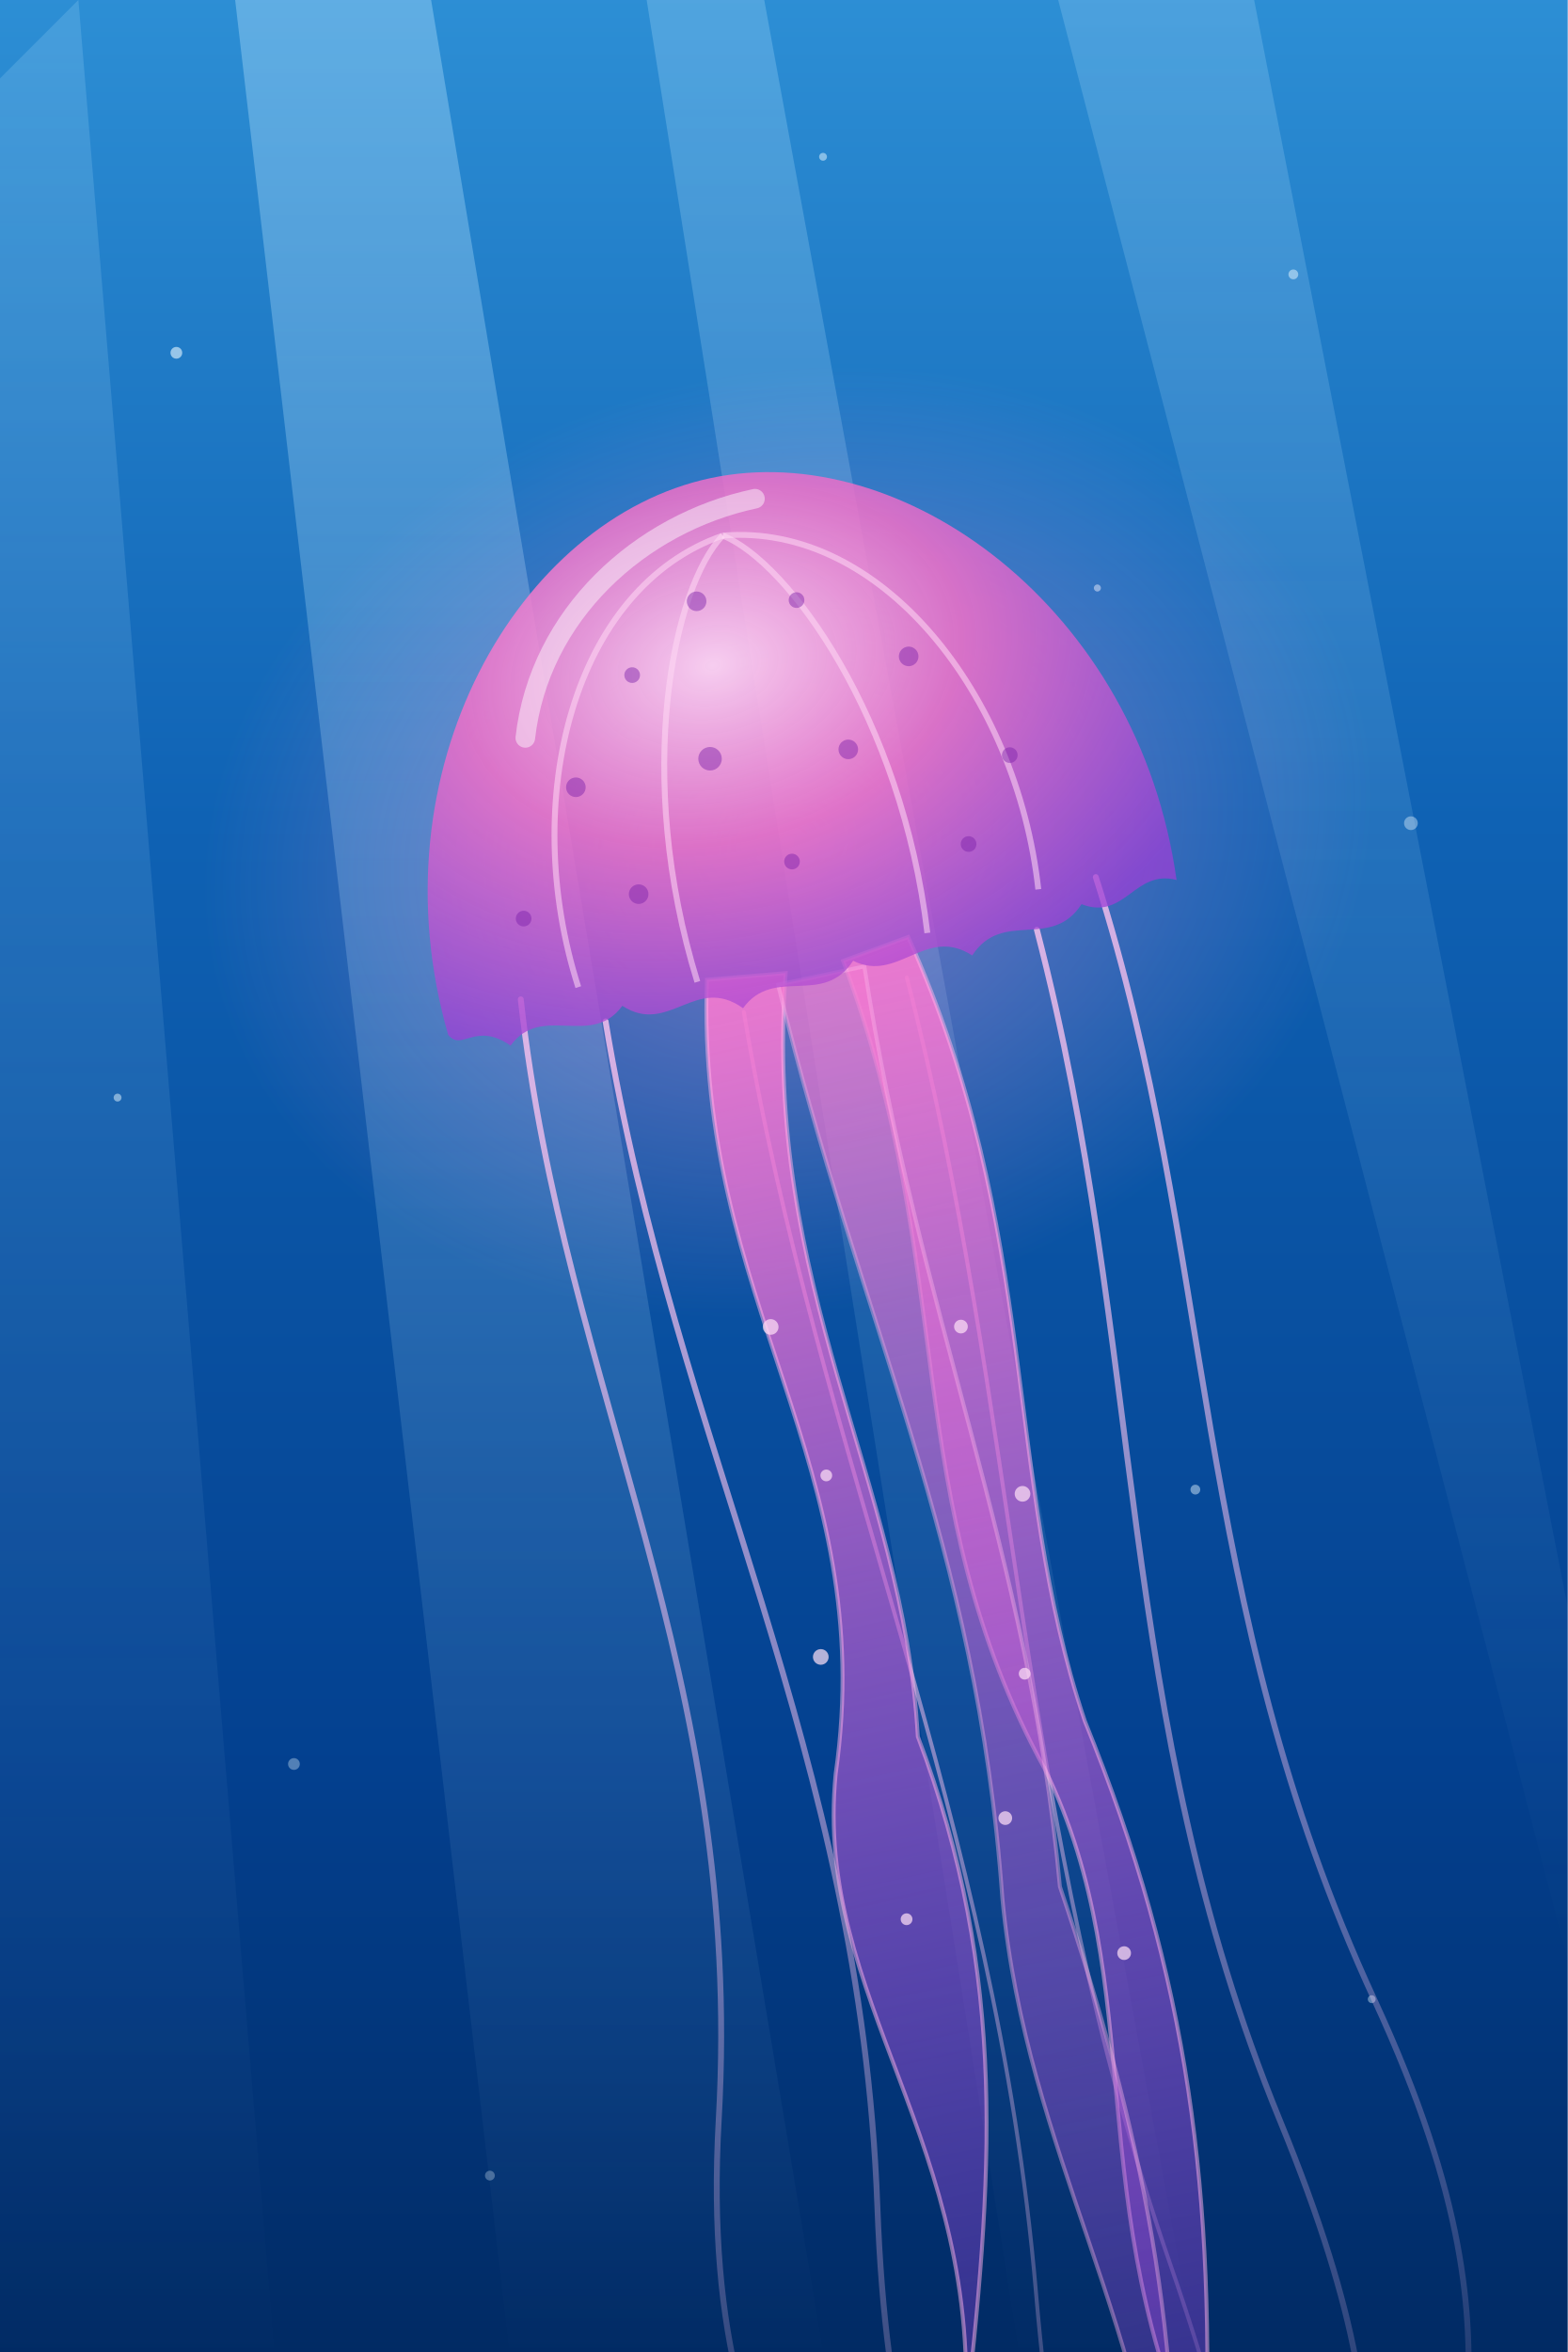
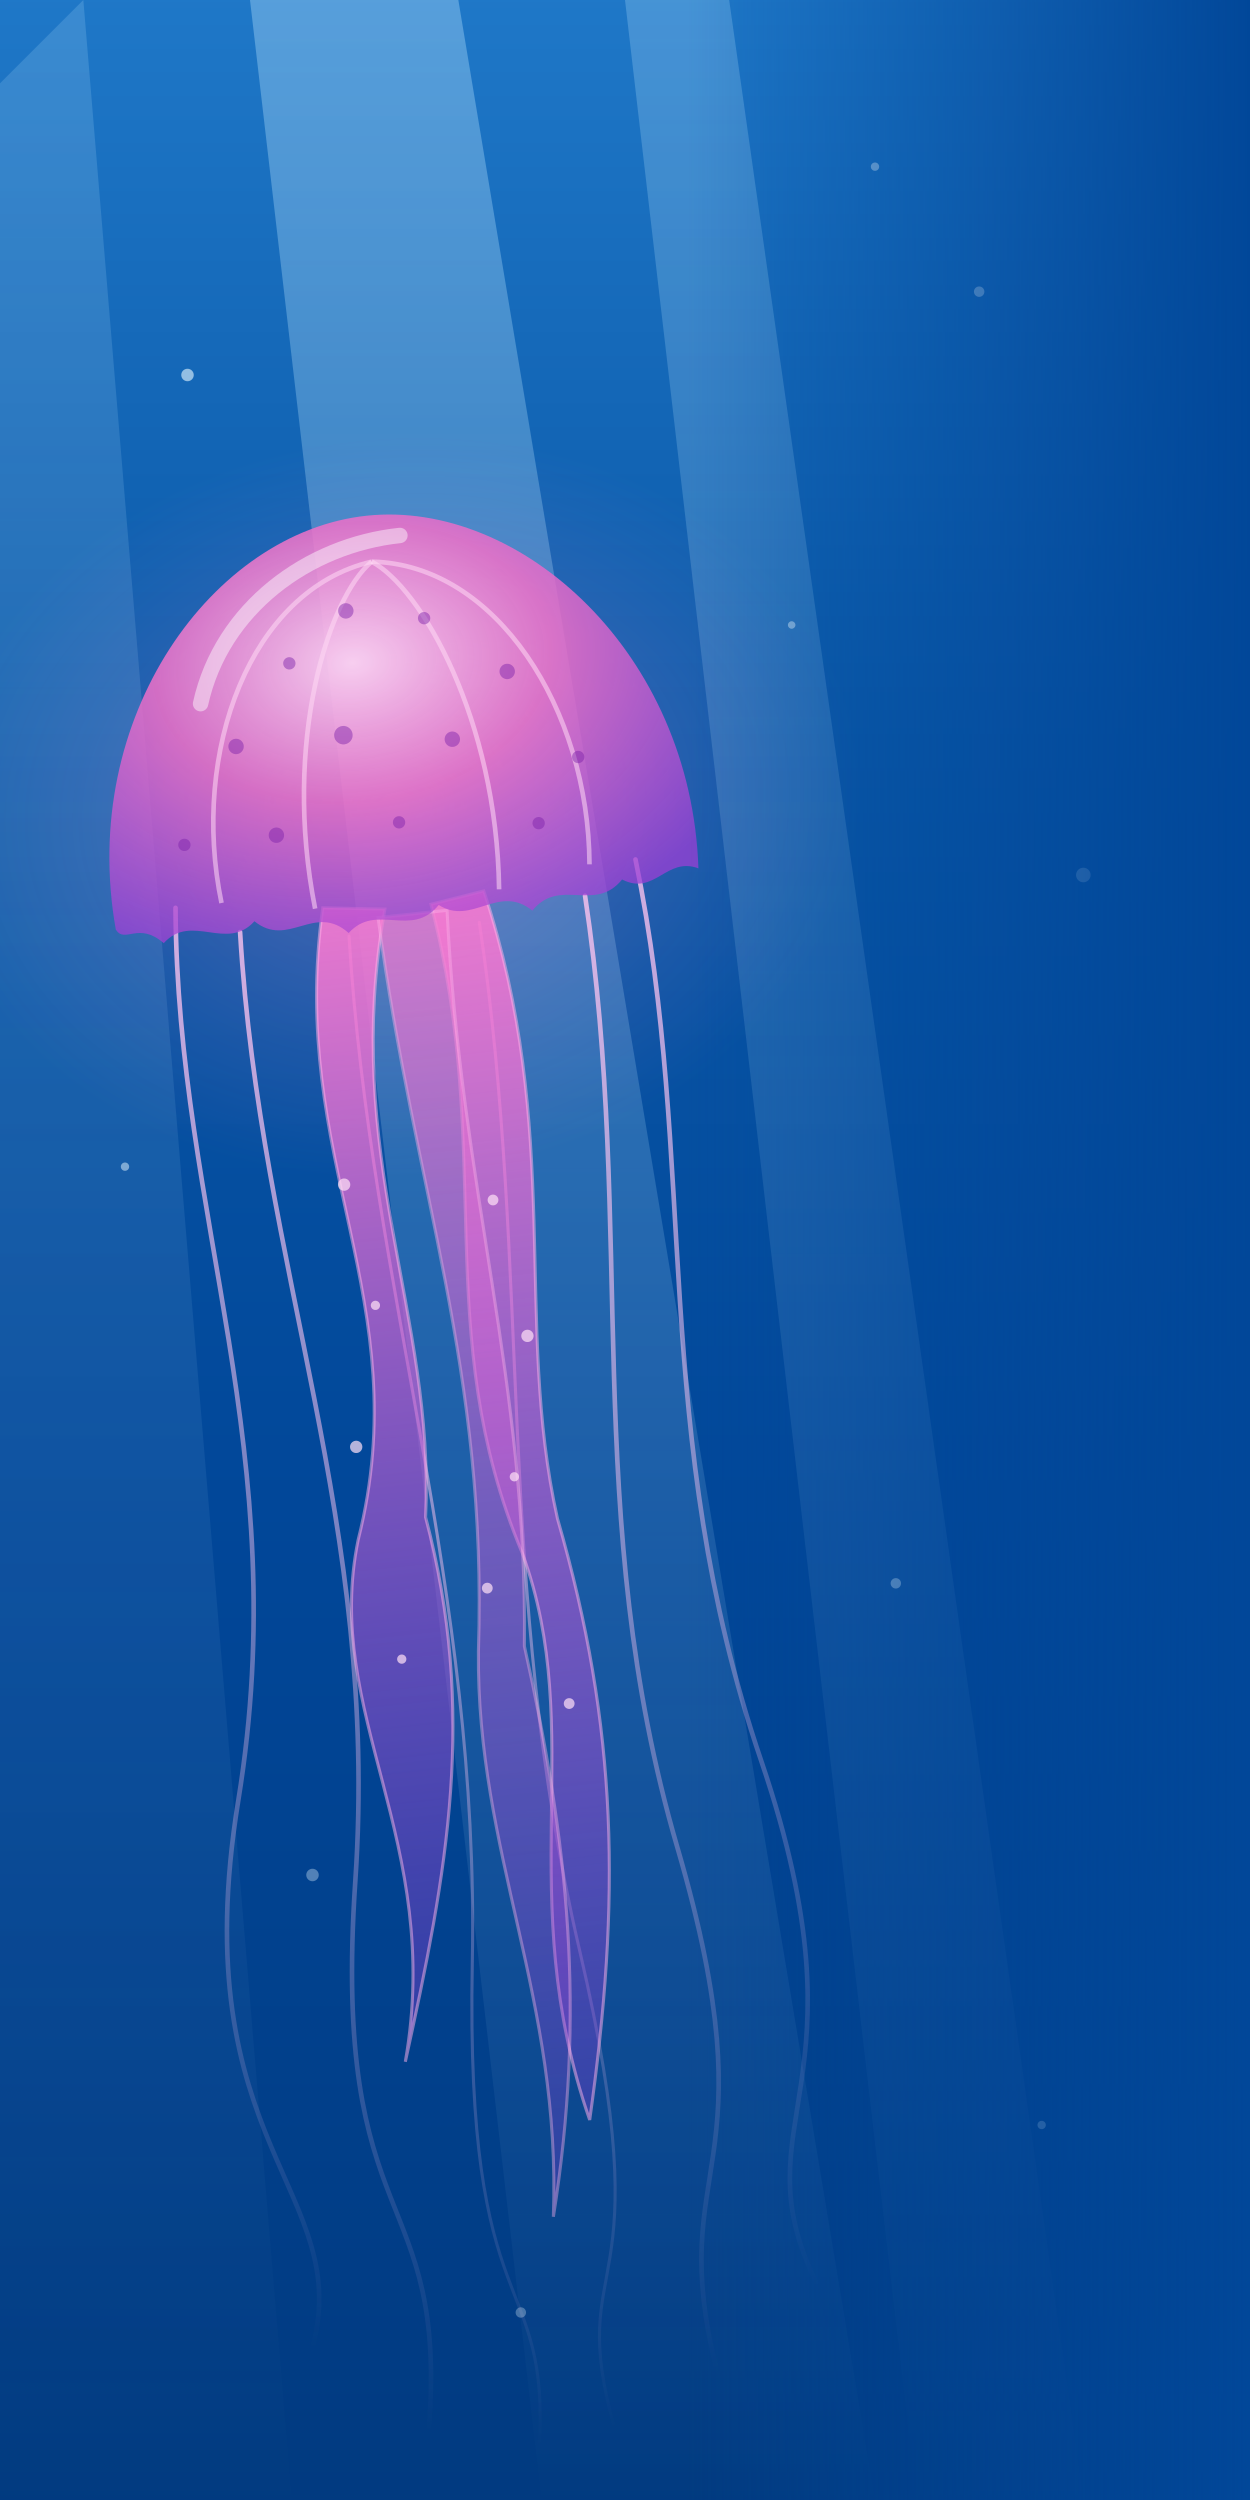
- <svg xmlns="http://www.w3.org/2000/svg" viewBox="0 0 800 1200" width="800" height="1200">
+ <svg xmlns="http://www.w3.org/2000/svg" viewBox="0 0 600 1200" width="600" height="1200">
  <defs>
    <linearGradient id="sea" x1="0" y1="0" x2="0" y2="1">
-       <stop offset="0" stop-color="#2d8fd5" />
-       <stop offset="0.35" stop-color="#0f62b4" />
-       <stop offset="0.75" stop-color="#03408f" />
-       <stop offset="1" stop-color="#012a63" />
+       <stop offset="0" stop-color="#1f78c8" />
+       <stop offset="0.3" stop-color="#0a58a8" />
+       <stop offset="0.6" stop-color="#014799" />
+       <stop offset="1" stop-color="#013a80" />
+     </linearGradient>
+     <linearGradient id="fade" x1="0" y1="0" x2="1" y2="0">
+       <stop offset="0" stop-color="#014799" stop-opacity="0" />
+       <stop offset="0.55" stop-color="#014799" stop-opacity="0" />
+       <stop offset="1" stop-color="#014799" stop-opacity="1" />
    </linearGradient>
    <linearGradient id="ray" x1="0" y1="0" x2="0" y2="1">
      <stop offset="0" stop-color="#bfe8ff" stop-opacity="0.35" />
      <stop offset="1" stop-color="#bfe8ff" stop-opacity="0" />
    </linearGradient>
    <radialGradient id="bell" cx="0.45" cy="0.35" r="0.75">
      <stop offset="0" stop-color="#ffd2f2" stop-opacity="0.95" />
      <stop offset="0.45" stop-color="#f070c8" stop-opacity="0.85" />
      <stop offset="1" stop-color="#9b3fd6" stop-opacity="0.75" />
    </radialGradient>
    <radialGradient id="glow" cx="0.5" cy="0.5" r="0.5">
-       <stop offset="0" stop-color="#ff9be0" stop-opacity="0.45" />
+       <stop offset="0" stop-color="#ff9be0" stop-opacity="0.3" />
+       <stop offset="0.7" stop-color="#ff9be0" stop-opacity="0.08" />
      <stop offset="1" stop-color="#ff9be0" stop-opacity="0" />
    </radialGradient>
    <linearGradient id="arm" x1="0" y1="0" x2="0" y2="1">
      <stop offset="0" stop-color="#f27ad0" stop-opacity="0.95" />
      <stop offset="1" stop-color="#7d3bd1" stop-opacity="0.35" />
    </linearGradient>
    <linearGradient id="thread" x1="0" y1="0" x2="0" y2="1">
      <stop offset="0" stop-color="#ffc4ef" stop-opacity="0.8" />
      <stop offset="1" stop-color="#ffc4ef" stop-opacity="0" />
    </linearGradient>
  </defs>
-   <rect width="800" height="1200" fill="url(#sea)" />
+   <rect width="600" height="1200" fill="url(#sea)" />
  <polygon points="120,0 220,0 420,1200 260,1200" fill="url(#ray)" />
-   <polygon points="330,0 390,0 610,1200 520,1200" fill="url(#ray)" opacity="0.7" />
-   <polygon points="540,0 640,0 800,820 800,1000" fill="url(#ray)" opacity="0.6" />
+   <polygon points="300,0 350,0 520,1200 440,1200" fill="url(#ray)" opacity="0.7" />
  <polygon points="0,40 40,0 140,1200 0,1200" fill="url(#ray)" opacity="0.5" />
  <g fill="#e6f6ff">
    <circle cx="90" cy="180" r="3" opacity="0.6" />
-     <circle cx="660" cy="140" r="2.5" opacity="0.5" />
-     <circle cx="720" cy="420" r="3.5" opacity="0.4" />
+     <circle cx="470" cy="140" r="2.5" opacity="0.5" />
+     <circle cx="520" cy="420" r="3.5" opacity="0.4" />
    <circle cx="60" cy="560" r="2" opacity="0.5" />
-     <circle cx="610" cy="760" r="2.5" opacity="0.45" />
+     <circle cx="430" cy="760" r="2.5" opacity="0.45" />
    <circle cx="150" cy="900" r="3" opacity="0.35" />
-     <circle cx="700" cy="1020" r="2" opacity="0.4" />
+     <circle cx="500" cy="1020" r="2" opacity="0.4" />
    <circle cx="420" cy="80" r="2" opacity="0.5" />
    <circle cx="250" cy="1110" r="2.5" opacity="0.3" />
-     <circle cx="560" cy="300" r="1.8" opacity="0.5" />
+     <circle cx="380" cy="300" r="1.8" opacity="0.5" />
  </g>
-   <g transform="translate(400 420) rotate(-12)">
+   <g transform="translate(190 380) rotate(-6) scale(0.74)">
    <ellipse cx="0" cy="10" rx="300" ry="240" fill="url(#glow)" />
    <g fill="none" stroke="url(#thread)" stroke-width="3" stroke-linecap="round">
      <path d="M-150 60 C-170 260 -110 420 -170 640 S-120 900 -160 1000" />
      <path d="M-110 80 C-120 300 -60 470 -100 700 S-60 900 -90 1060" />
      <path d="M150 60 C170 260 120 430 170 650 S130 880 170 990" />
      <path d="M115 80 C125 300 70 480 110 700 S80 900 100 1040" />
      <path d="M-40 90 C-50 320 0 520 -30 760 S0 960 -20 1080" stroke-width="2" />
      <path d="M45 90 C55 320 10 520 40 760 S10 950 30 1070" stroke-width="2" />
    </g>
    <g fill="url(#arm)" stroke="#ffb3ea" stroke-opacity="0.5" stroke-width="2">
      <path d="M-55 70 C-95 230 -20 330 -75 480 C-110 590 -40 680 -80 820 C-40 700 -10 600 -30 470 C-10 340 -60 230 -15 75 Z" />
      <path d="M15 75 C40 240 -15 350 30 500 C60 620 0 720 35 870 C70 730 80 620 55 480 C40 350 85 230 50 70 Z" />
      <path d="M-20 80 C-15 260 20 380 -5 560 C-20 690 25 790 5 930 C40 800 40 690 25 560 C45 390 15 260 25 80 Z" opacity="0.8" />
    </g>
    <g fill="#ffe1f6" opacity="0.7">
      <circle cx="-60" cy="250" r="4" />
      <circle cx="-48" cy="330" r="3" />
      <circle cx="-70" cy="420" r="4" />
      <circle cx="35" cy="270" r="3.5" />
      <circle cx="48" cy="360" r="4" />
      <circle cx="30" cy="450" r="3" />
      <circle cx="5" cy="520" r="3.5" />
      <circle cx="-55" cy="560" r="3" />
      <circle cx="50" cy="600" r="3.5" />
    </g>
    <path d="M-190 70 C-200 -70 -100 -180 0 -180 C100 -180 200 -70 190 70 C170 60 160 85 140 72 C120 92 100 66 80 86 C60 66 40 92 20 76 C0 96 -20 70 -40 88 C-60 66 -80 94 -100 74 C-120 92 -140 64 -160 82 C-175 66 -185 80 -190 70 Z" fill="url(#bell)" />
    <g fill="none" stroke="#ffd9f4" stroke-opacity="0.55" stroke-width="3">
      <path d="M-120 60 C-130 -40 -80 -140 0 -150" />
      <path d="M-60 70 C-70 -40 -30 -130 0 -150" />
      <path d="M60 70 C70 -40 30 -130 0 -150" />
      <path d="M120 60 C130 -40 80 -140 0 -150" />
    </g>
    <g fill="#7a1fa8" opacity="0.45">
      <circle cx="-100" cy="-40" r="5" />
      <circle cx="-60" cy="-90" r="4" />
      <circle cx="-20" cy="-120" r="5" />
      <circle cx="30" cy="-110" r="4" />
      <circle cx="80" cy="-70" r="5" />
      <circle cx="120" cy="-10" r="4" />
      <circle cx="-140" cy="20" r="4" />
      <circle cx="-30" cy="-40" r="6" />
      <circle cx="40" cy="-30" r="5" />
      <circle cx="0" cy="20" r="4" />
      <circle cx="-80" cy="20" r="5" />
      <circle cx="90" cy="30" r="4" />
    </g>
    <path d="M-120 -70 C-100 -130 -40 -165 20 -165" fill="none" stroke="#ffffff" stroke-opacity="0.45" stroke-width="10" stroke-linecap="round" />
  </g>
+   <rect width="600" height="1200" fill="url(#fade)" />
</svg>
